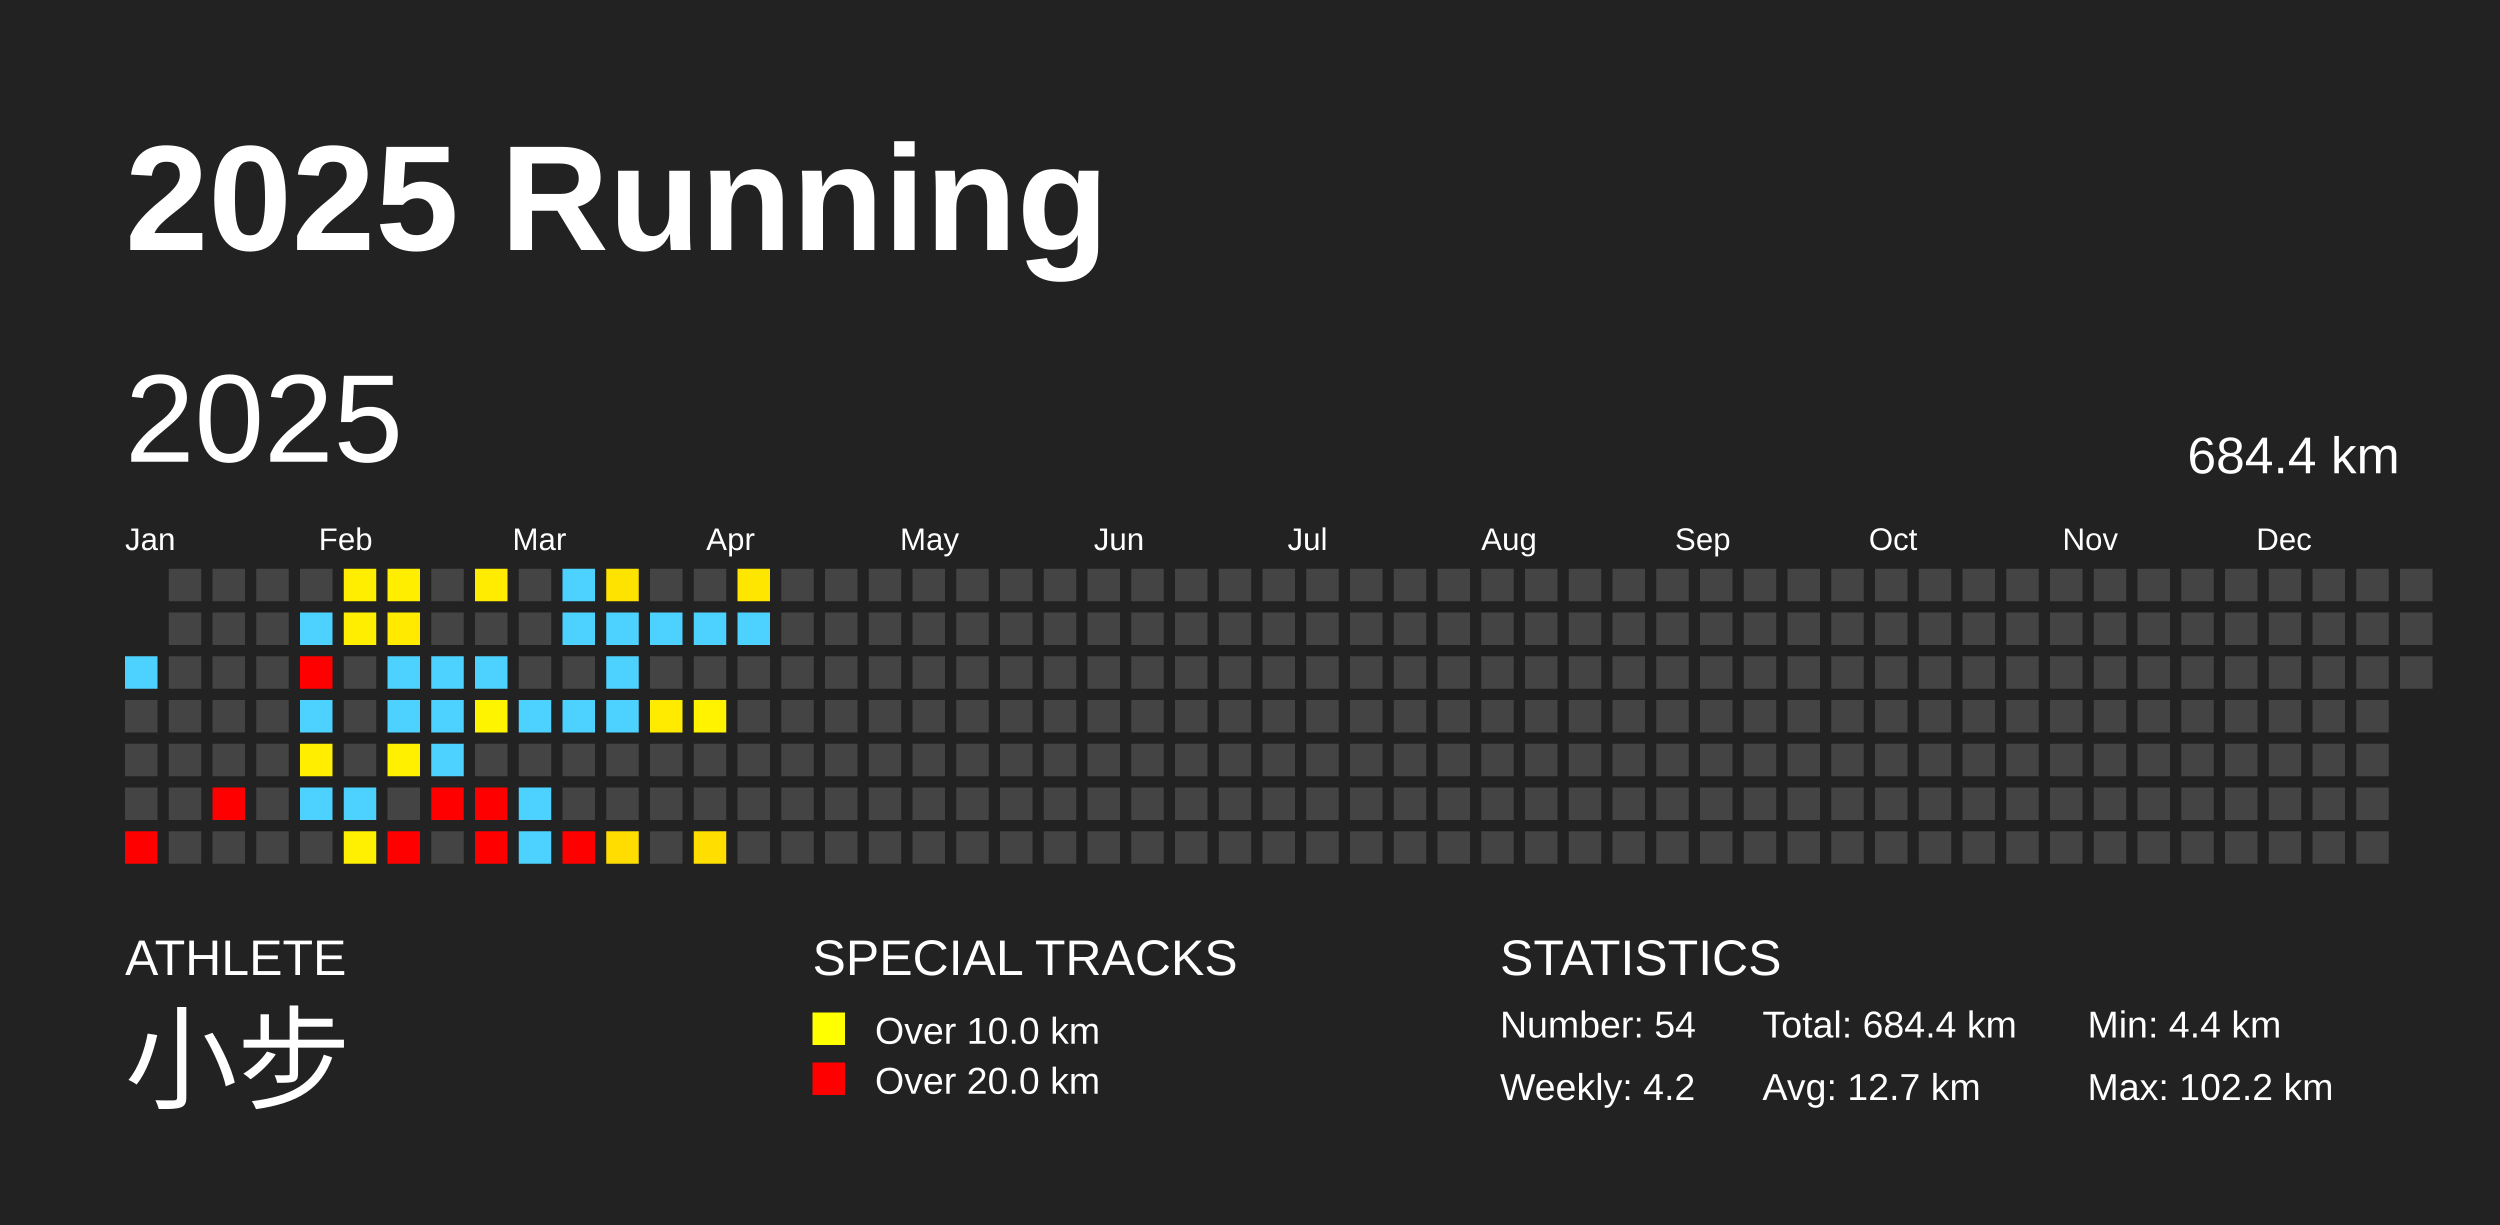
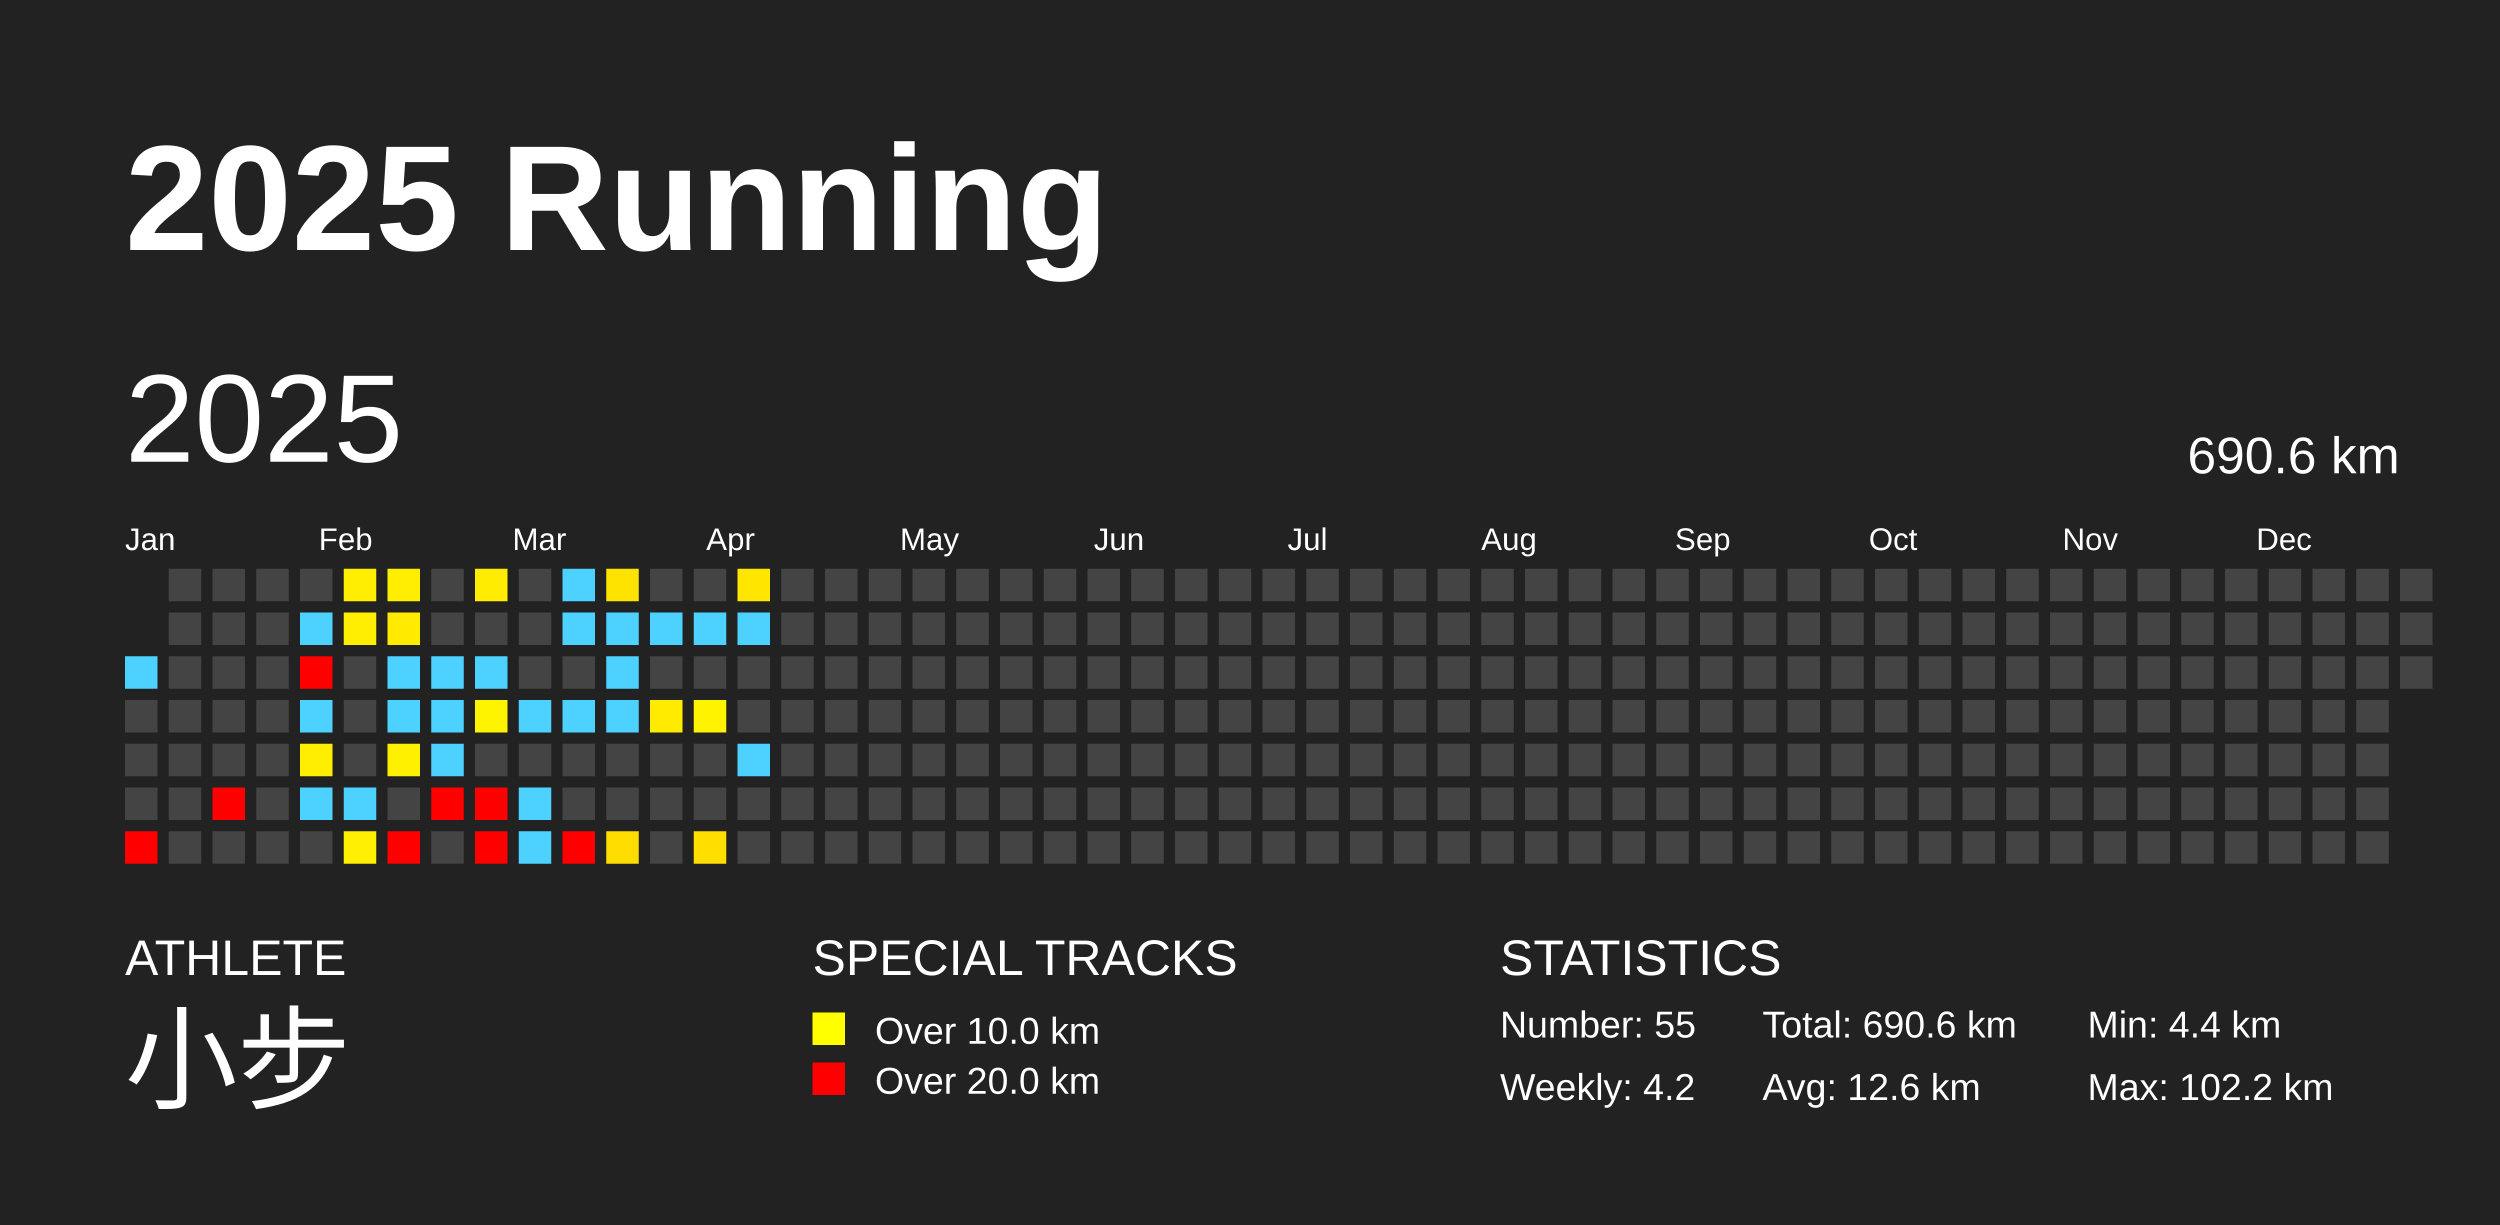
<svg xmlns="http://www.w3.org/2000/svg" baseProfile="full" height="98mm" version="1.1" viewBox="0,0,200,98" width="200mm">
  <defs />
  <rect fill="#222222" height="98" width="200" x="0" y="0" />
  <text fill="#FFFFFF" style="font-size:12px; font-family:Arial; font-weight:bold;" x="10" y="20">2025 Running</text>
  <text fill="#FFFFFF" style="font-size:4px; font-family:Arial" x="10" y="78">ATHLETE</text>
  <text fill="#FFFFFF" style="font-size:9px; font-family:Arial" x="10" y="88">小步</text>
  <text fill="#FFFFFF" style="font-size:4px; font-family:Arial" x="65" y="78">SPECIAL TRACKS</text>
  <rect fill="yellow" height="2.6" width="2.6" x="65" y="81" />
  <text fill="#FFFFFF" style="font-size:3px; font-family:Arial" x="70" y="83.5">Over 10.0 km</text>
  <rect fill="red" height="2.6" width="2.6" x="65" y="85" />
  <text fill="#FFFFFF" style="font-size:3px; font-family:Arial" x="70" y="87.5">Over 20.0 km</text>
  <text fill="#FFFFFF" style="font-size:4px; font-family:Arial" x="120" y="78">STATISTICS</text>
-   <text fill="#FFFFFF" style="font-size:3px; font-family:Arial" x="120" y="83">Number: 54</text>
+   <text fill="#FFFFFF" style="font-size:3px; font-family:Arial" x="120" y="83">Number: 55</text>
  <text fill="#FFFFFF" style="font-size:3px; font-family:Arial" x="120" y="88">Weekly: 4.2</text>
-   <text fill="#FFFFFF" style="font-size:3px; font-family:Arial" x="141" y="83">Total: 684.4 km</text>
-   <text fill="#FFFFFF" style="font-size:3px; font-family:Arial" x="141" y="88">Avg: 12.7 km</text>
+   <text fill="#FFFFFF" style="font-size:3px; font-family:Arial" x="141" y="83">Total: 690.6 km</text>
+   <text fill="#FFFFFF" style="font-size:3px; font-family:Arial" x="141" y="88">Avg: 12.6 km</text>
  <text fill="#FFFFFF" style="font-size:3px; font-family:Arial" x="167" y="83">Min: 4.4 km</text>
  <text fill="#FFFFFF" style="font-size:3px; font-family:Arial" x="167" y="88">Max: 102.2 km</text>
  <text dominant-baseline="hanging" fill="#FFFFFF" style="font-size:10.0px; font-family:Arial;" x="10" y="30">2025</text>
-   <text dominant-baseline="hanging" fill="#FFFFFF" style="font-size:4.125px; font-family:Arial;" x="175" y="35">684.4 km</text>
+   <text dominant-baseline="hanging" fill="#FFFFFF" style="font-size:4.125px; font-family:Arial;" x="175" y="35">690.6 km</text>
  <text fill="#FFFFFF" style="font-size:2.5px; font-family:Arial" x="10.0" y="44">Jan</text>
  <text fill="#FFFFFF" style="font-size:2.5px; font-family:Arial" x="25.5" y="44">Feb</text>
  <text fill="#FFFFFF" style="font-size:2.5px; font-family:Arial" x="41.0" y="44">Mar</text>
  <text fill="#FFFFFF" style="font-size:2.5px; font-family:Arial" x="56.5" y="44">Apr</text>
  <text fill="#FFFFFF" style="font-size:2.5px; font-family:Arial" x="72.0" y="44">May</text>
  <text fill="#FFFFFF" style="font-size:2.5px; font-family:Arial" x="87.5" y="44">Jun</text>
  <text fill="#FFFFFF" style="font-size:2.5px; font-family:Arial" x="103.0" y="44">Jul</text>
  <text fill="#FFFFFF" style="font-size:2.5px; font-family:Arial" x="118.5" y="44">Aug</text>
  <text fill="#FFFFFF" style="font-size:2.5px; font-family:Arial" x="134.0" y="44">Sep</text>
  <text fill="#FFFFFF" style="font-size:2.5px; font-family:Arial" x="149.5" y="44">Oct</text>
  <text fill="#FFFFFF" style="font-size:2.5px; font-family:Arial" x="165.0" y="44">Nov</text>
  <text fill="#FFFFFF" style="font-size:2.5px; font-family:Arial" x="180.5" y="44">Dec</text>
  <rect fill="#4dd2ff" height="2.6" width="2.6" x="10.0" y="52.5" />
  <rect fill="#444444" height="2.6" width="2.6" x="10.0" y="56.0" />
  <rect fill="#444444" height="2.6" width="2.6" x="10.0" y="59.5" />
  <rect fill="#444444" height="2.6" width="2.6" x="10.0" y="63.0" />
  <rect fill="red" height="2.6" width="2.6" x="10.0" y="66.5" />
  <rect fill="#444444" height="2.6" width="2.6" x="13.5" y="45.5" />
  <rect fill="#444444" height="2.6" width="2.6" x="13.5" y="49.0" />
  <rect fill="#444444" height="2.6" width="2.6" x="13.5" y="52.5" />
  <rect fill="#444444" height="2.6" width="2.6" x="13.5" y="56.0" />
  <rect fill="#444444" height="2.6" width="2.6" x="13.5" y="59.5" />
  <rect fill="#444444" height="2.6" width="2.6" x="13.5" y="63.0" />
  <rect fill="#444444" height="2.6" width="2.6" x="13.5" y="66.5" />
  <rect fill="#444444" height="2.6" width="2.6" x="17.0" y="45.5" />
  <rect fill="#444444" height="2.6" width="2.6" x="17.0" y="49.0" />
  <rect fill="#444444" height="2.6" width="2.6" x="17.0" y="52.5" />
  <rect fill="#444444" height="2.6" width="2.6" x="17.0" y="56.0" />
  <rect fill="#444444" height="2.6" width="2.6" x="17.0" y="59.5" />
  <rect fill="red" height="2.6" width="2.6" x="17.0" y="63.0" />
  <rect fill="#444444" height="2.6" width="2.6" x="17.0" y="66.5" />
  <rect fill="#444444" height="2.6" width="2.6" x="20.5" y="45.5" />
  <rect fill="#444444" height="2.6" width="2.6" x="20.5" y="49.0" />
  <rect fill="#444444" height="2.6" width="2.6" x="20.5" y="52.5" />
  <rect fill="#444444" height="2.6" width="2.6" x="20.5" y="56.0" />
  <rect fill="#444444" height="2.6" width="2.6" x="20.5" y="59.5" />
  <rect fill="#444444" height="2.6" width="2.6" x="20.5" y="63.0" />
  <rect fill="#444444" height="2.6" width="2.6" x="20.5" y="66.5" />
  <rect fill="#444444" height="2.6" width="2.6" x="24.0" y="45.5" />
  <rect fill="#4dd2ff" height="2.6" width="2.6" x="24.0" y="49.0" />
  <rect fill="red" height="2.6" width="2.6" x="24.0" y="52.5" />
  <rect fill="#4dd2ff" height="2.6" width="2.6" x="24.0" y="56.0" />
  <rect fill="#ffee00" height="2.6" width="2.6" x="24.0" y="59.5" />
  <rect fill="#4dd2ff" height="2.6" width="2.6" x="24.0" y="63.0" />
  <rect fill="#444444" height="2.6" width="2.6" x="24.0" y="66.5" />
  <rect fill="#ffee00" height="2.6" width="2.6" x="27.5" y="45.5" />
  <rect fill="#ffee00" height="2.6" width="2.6" x="27.5" y="49.0" />
  <rect fill="#444444" height="2.6" width="2.6" x="27.5" y="52.5" />
  <rect fill="#444444" height="2.6" width="2.6" x="27.5" y="56.0" />
  <rect fill="#444444" height="2.6" width="2.6" x="27.5" y="59.5" />
  <rect fill="#4dd2ff" height="2.6" width="2.6" x="27.5" y="63.0" />
  <rect fill="#ffef00" height="2.6" width="2.6" x="27.5" y="66.5" />
  <rect fill="#ffee00" height="2.6" width="2.6" x="31.0" y="45.5" />
  <rect fill="#ffea00" height="2.6" width="2.6" x="31.0" y="49.0" />
  <rect fill="#4dd2ff" height="2.6" width="2.6" x="31.0" y="52.5" />
  <rect fill="#4dd2ff" height="2.6" width="2.6" x="31.0" y="56.0" />
  <rect fill="#fff000" height="2.6" width="2.6" x="31.0" y="59.5" />
  <rect fill="#444444" height="2.6" width="2.6" x="31.0" y="63.0" />
  <rect fill="red" height="2.6" width="2.6" x="31.0" y="66.5" />
  <rect fill="#444444" height="2.6" width="2.6" x="34.5" y="45.5" />
  <rect fill="#444444" height="2.6" width="2.6" x="34.5" y="49.0" />
  <rect fill="#4dd2ff" height="2.6" width="2.6" x="34.5" y="52.5" />
  <rect fill="#4dd2ff" height="2.6" width="2.6" x="34.5" y="56.0" />
  <rect fill="#4dd2ff" height="2.6" width="2.6" x="34.5" y="59.5" />
  <rect fill="red" height="2.6" width="2.6" x="34.5" y="63.0" />
  <rect fill="#444444" height="2.6" width="2.6" x="34.5" y="66.5" />
  <rect fill="#ffec00" height="2.6" width="2.6" x="38.0" y="45.5" />
  <rect fill="#444444" height="2.6" width="2.6" x="38.0" y="49.0" />
  <rect fill="#4dd2ff" height="2.6" width="2.6" x="38.0" y="52.5" />
  <rect fill="#fff400" height="2.6" width="2.6" x="38.0" y="56.0" />
  <rect fill="#444444" height="2.6" width="2.6" x="38.0" y="59.5" />
  <rect fill="red" height="2.6" width="2.6" x="38.0" y="63.0" />
  <rect fill="red" height="2.6" width="2.6" x="38.0" y="66.5" />
  <rect fill="#444444" height="2.6" width="2.6" x="41.5" y="45.5" />
  <rect fill="#444444" height="2.6" width="2.6" x="41.5" y="49.0" />
  <rect fill="#444444" height="2.6" width="2.6" x="41.5" y="52.5" />
  <rect fill="#4dd2ff" height="2.6" width="2.6" x="41.5" y="56.0" />
  <rect fill="#444444" height="2.6" width="2.6" x="41.5" y="59.5" />
  <rect fill="#4dd2ff" height="2.6" width="2.6" x="41.5" y="63.0" />
  <rect fill="#4dd2ff" height="2.6" width="2.6" x="41.5" y="66.5" />
  <rect fill="#4dd2ff" height="2.6" width="2.6" x="45.0" y="45.5" />
  <rect fill="#4dd2ff" height="2.6" width="2.6" x="45.0" y="49.0" />
  <rect fill="#444444" height="2.6" width="2.6" x="45.0" y="52.5" />
  <rect fill="#4dd2ff" height="2.6" width="2.6" x="45.0" y="56.0" />
  <rect fill="#444444" height="2.6" width="2.6" x="45.0" y="59.5" />
  <rect fill="#444444" height="2.6" width="2.6" x="45.0" y="63.0" />
  <rect fill="red" height="2.6" width="2.6" x="45.0" y="66.5" />
  <rect fill="#ffe300" height="2.6" width="2.6" x="48.5" y="45.5" />
  <rect fill="#4dd2ff" height="2.6" width="2.6" x="48.5" y="49.0" />
  <rect fill="#4dd2ff" height="2.6" width="2.6" x="48.5" y="52.5" />
  <rect fill="#4dd2ff" height="2.6" width="2.6" x="48.5" y="56.0" />
  <rect fill="#444444" height="2.6" width="2.6" x="48.5" y="59.5" />
  <rect fill="#444444" height="2.6" width="2.6" x="48.5" y="63.0" />
  <rect fill="#ffdd00" height="2.6" width="2.6" x="48.5" y="66.5" />
  <rect fill="#444444" height="2.6" width="2.6" x="52.0" y="45.5" />
  <rect fill="#4dd2ff" height="2.6" width="2.6" x="52.0" y="49.0" />
  <rect fill="#444444" height="2.6" width="2.6" x="52.0" y="52.5" />
  <rect fill="#ffeb00" height="2.6" width="2.6" x="52.0" y="56.0" />
  <rect fill="#444444" height="2.6" width="2.6" x="52.0" y="59.5" />
  <rect fill="#444444" height="2.6" width="2.6" x="52.0" y="63.0" />
  <rect fill="#444444" height="2.6" width="2.6" x="52.0" y="66.5" />
  <rect fill="#444444" height="2.6" width="2.6" x="55.5" y="45.5" />
  <rect fill="#4dd2ff" height="2.6" width="2.6" x="55.5" y="49.0" />
  <rect fill="#444444" height="2.6" width="2.6" x="55.5" y="52.5" />
  <rect fill="#fff300" height="2.6" width="2.6" x="55.5" y="56.0" />
  <rect fill="#444444" height="2.6" width="2.6" x="55.5" y="59.5" />
  <rect fill="#444444" height="2.6" width="2.6" x="55.5" y="63.0" />
  <rect fill="#ffde00" height="2.6" width="2.6" x="55.5" y="66.5" />
  <rect fill="#ffe600" height="2.6" width="2.6" x="59.0" y="45.5" />
  <rect fill="#4dd2ff" height="2.6" width="2.6" x="59.0" y="49.0" />
  <rect fill="#444444" height="2.6" width="2.6" x="59.0" y="52.5" />
  <rect fill="#444444" height="2.6" width="2.6" x="59.0" y="56.0" />
-   <rect fill="#444444" height="2.6" width="2.6" x="59.0" y="59.5" />
+   <rect fill="#4dd2ff" height="2.6" width="2.6" x="59.0" y="59.5" />
  <rect fill="#444444" height="2.6" width="2.6" x="59.0" y="63.0" />
  <rect fill="#444444" height="2.6" width="2.6" x="59.0" y="66.5" />
  <rect fill="#444444" height="2.6" width="2.6" x="62.5" y="45.5" />
  <rect fill="#444444" height="2.6" width="2.6" x="62.5" y="49.0" />
  <rect fill="#444444" height="2.6" width="2.6" x="62.5" y="52.5" />
  <rect fill="#444444" height="2.6" width="2.6" x="62.5" y="56.0" />
  <rect fill="#444444" height="2.6" width="2.6" x="62.5" y="59.5" />
  <rect fill="#444444" height="2.6" width="2.6" x="62.5" y="63.0" />
  <rect fill="#444444" height="2.6" width="2.6" x="62.5" y="66.5" />
  <rect fill="#444444" height="2.6" width="2.6" x="66.0" y="45.5" />
  <rect fill="#444444" height="2.6" width="2.6" x="66.0" y="49.0" />
  <rect fill="#444444" height="2.6" width="2.6" x="66.0" y="52.5" />
  <rect fill="#444444" height="2.6" width="2.6" x="66.0" y="56.0" />
  <rect fill="#444444" height="2.6" width="2.6" x="66.0" y="59.5" />
  <rect fill="#444444" height="2.6" width="2.6" x="66.0" y="63.0" />
  <rect fill="#444444" height="2.6" width="2.6" x="66.0" y="66.5" />
  <rect fill="#444444" height="2.6" width="2.6" x="69.5" y="45.5" />
  <rect fill="#444444" height="2.6" width="2.6" x="69.5" y="49.0" />
  <rect fill="#444444" height="2.6" width="2.6" x="69.5" y="52.5" />
  <rect fill="#444444" height="2.6" width="2.6" x="69.5" y="56.0" />
  <rect fill="#444444" height="2.6" width="2.6" x="69.5" y="59.5" />
  <rect fill="#444444" height="2.6" width="2.6" x="69.5" y="63.0" />
  <rect fill="#444444" height="2.6" width="2.6" x="69.5" y="66.5" />
  <rect fill="#444444" height="2.6" width="2.6" x="73.0" y="45.5" />
  <rect fill="#444444" height="2.6" width="2.6" x="73.0" y="49.0" />
  <rect fill="#444444" height="2.6" width="2.6" x="73.0" y="52.5" />
  <rect fill="#444444" height="2.6" width="2.6" x="73.0" y="56.0" />
  <rect fill="#444444" height="2.6" width="2.6" x="73.0" y="59.5" />
  <rect fill="#444444" height="2.6" width="2.6" x="73.0" y="63.0" />
  <rect fill="#444444" height="2.6" width="2.6" x="73.0" y="66.5" />
  <rect fill="#444444" height="2.6" width="2.6" x="76.5" y="45.5" />
  <rect fill="#444444" height="2.6" width="2.6" x="76.5" y="49.0" />
  <rect fill="#444444" height="2.6" width="2.6" x="76.5" y="52.5" />
  <rect fill="#444444" height="2.6" width="2.6" x="76.5" y="56.0" />
  <rect fill="#444444" height="2.6" width="2.6" x="76.5" y="59.5" />
  <rect fill="#444444" height="2.6" width="2.6" x="76.5" y="63.0" />
  <rect fill="#444444" height="2.6" width="2.6" x="76.5" y="66.5" />
  <rect fill="#444444" height="2.6" width="2.6" x="80.0" y="45.5" />
  <rect fill="#444444" height="2.6" width="2.6" x="80.0" y="49.0" />
  <rect fill="#444444" height="2.6" width="2.6" x="80.0" y="52.5" />
  <rect fill="#444444" height="2.6" width="2.6" x="80.0" y="56.0" />
  <rect fill="#444444" height="2.6" width="2.6" x="80.0" y="59.5" />
  <rect fill="#444444" height="2.6" width="2.6" x="80.0" y="63.0" />
  <rect fill="#444444" height="2.6" width="2.6" x="80.0" y="66.5" />
  <rect fill="#444444" height="2.6" width="2.6" x="83.5" y="45.5" />
  <rect fill="#444444" height="2.6" width="2.6" x="83.5" y="49.0" />
  <rect fill="#444444" height="2.6" width="2.6" x="83.5" y="52.5" />
  <rect fill="#444444" height="2.6" width="2.6" x="83.5" y="56.0" />
  <rect fill="#444444" height="2.6" width="2.6" x="83.5" y="59.5" />
  <rect fill="#444444" height="2.6" width="2.6" x="83.5" y="63.0" />
  <rect fill="#444444" height="2.6" width="2.6" x="83.5" y="66.5" />
  <rect fill="#444444" height="2.6" width="2.6" x="87.0" y="45.5" />
  <rect fill="#444444" height="2.6" width="2.6" x="87.0" y="49.0" />
  <rect fill="#444444" height="2.6" width="2.6" x="87.0" y="52.5" />
  <rect fill="#444444" height="2.6" width="2.6" x="87.0" y="56.0" />
  <rect fill="#444444" height="2.6" width="2.6" x="87.0" y="59.5" />
  <rect fill="#444444" height="2.6" width="2.6" x="87.0" y="63.0" />
  <rect fill="#444444" height="2.6" width="2.6" x="87.0" y="66.5" />
  <rect fill="#444444" height="2.6" width="2.6" x="90.5" y="45.5" />
  <rect fill="#444444" height="2.6" width="2.6" x="90.5" y="49.0" />
  <rect fill="#444444" height="2.6" width="2.6" x="90.5" y="52.5" />
  <rect fill="#444444" height="2.6" width="2.6" x="90.5" y="56.0" />
  <rect fill="#444444" height="2.6" width="2.6" x="90.5" y="59.5" />
  <rect fill="#444444" height="2.6" width="2.6" x="90.5" y="63.0" />
  <rect fill="#444444" height="2.6" width="2.6" x="90.5" y="66.5" />
  <rect fill="#444444" height="2.6" width="2.6" x="94.0" y="45.5" />
  <rect fill="#444444" height="2.6" width="2.6" x="94.0" y="49.0" />
  <rect fill="#444444" height="2.6" width="2.6" x="94.0" y="52.5" />
  <rect fill="#444444" height="2.6" width="2.6" x="94.0" y="56.0" />
  <rect fill="#444444" height="2.6" width="2.6" x="94.0" y="59.5" />
  <rect fill="#444444" height="2.6" width="2.6" x="94.0" y="63.0" />
  <rect fill="#444444" height="2.6" width="2.6" x="94.0" y="66.5" />
  <rect fill="#444444" height="2.6" width="2.6" x="97.5" y="45.5" />
  <rect fill="#444444" height="2.6" width="2.6" x="97.5" y="49.0" />
  <rect fill="#444444" height="2.6" width="2.6" x="97.5" y="52.5" />
  <rect fill="#444444" height="2.6" width="2.6" x="97.5" y="56.0" />
  <rect fill="#444444" height="2.6" width="2.6" x="97.5" y="59.5" />
  <rect fill="#444444" height="2.6" width="2.6" x="97.5" y="63.0" />
  <rect fill="#444444" height="2.6" width="2.6" x="97.5" y="66.5" />
  <rect fill="#444444" height="2.6" width="2.6" x="101.0" y="45.5" />
  <rect fill="#444444" height="2.6" width="2.6" x="101.0" y="49.0" />
  <rect fill="#444444" height="2.6" width="2.6" x="101.0" y="52.5" />
  <rect fill="#444444" height="2.6" width="2.6" x="101.0" y="56.0" />
  <rect fill="#444444" height="2.6" width="2.6" x="101.0" y="59.5" />
  <rect fill="#444444" height="2.6" width="2.6" x="101.0" y="63.0" />
  <rect fill="#444444" height="2.6" width="2.6" x="101.0" y="66.5" />
  <rect fill="#444444" height="2.6" width="2.6" x="104.5" y="45.5" />
  <rect fill="#444444" height="2.6" width="2.6" x="104.5" y="49.0" />
  <rect fill="#444444" height="2.6" width="2.6" x="104.5" y="52.5" />
  <rect fill="#444444" height="2.6" width="2.6" x="104.5" y="56.0" />
  <rect fill="#444444" height="2.6" width="2.6" x="104.5" y="59.5" />
  <rect fill="#444444" height="2.6" width="2.6" x="104.5" y="63.0" />
  <rect fill="#444444" height="2.6" width="2.6" x="104.5" y="66.5" />
  <rect fill="#444444" height="2.6" width="2.6" x="108.0" y="45.5" />
  <rect fill="#444444" height="2.6" width="2.6" x="108.0" y="49.0" />
  <rect fill="#444444" height="2.6" width="2.6" x="108.0" y="52.5" />
  <rect fill="#444444" height="2.6" width="2.6" x="108.0" y="56.0" />
  <rect fill="#444444" height="2.6" width="2.6" x="108.0" y="59.5" />
  <rect fill="#444444" height="2.6" width="2.6" x="108.0" y="63.0" />
  <rect fill="#444444" height="2.6" width="2.6" x="108.0" y="66.5" />
  <rect fill="#444444" height="2.6" width="2.6" x="111.5" y="45.5" />
  <rect fill="#444444" height="2.6" width="2.6" x="111.5" y="49.0" />
  <rect fill="#444444" height="2.6" width="2.6" x="111.5" y="52.5" />
  <rect fill="#444444" height="2.6" width="2.6" x="111.5" y="56.0" />
  <rect fill="#444444" height="2.6" width="2.6" x="111.5" y="59.5" />
  <rect fill="#444444" height="2.6" width="2.6" x="111.5" y="63.0" />
  <rect fill="#444444" height="2.6" width="2.6" x="111.5" y="66.5" />
  <rect fill="#444444" height="2.6" width="2.6" x="115.0" y="45.5" />
  <rect fill="#444444" height="2.6" width="2.6" x="115.0" y="49.0" />
  <rect fill="#444444" height="2.6" width="2.6" x="115.0" y="52.5" />
  <rect fill="#444444" height="2.6" width="2.6" x="115.0" y="56.0" />
  <rect fill="#444444" height="2.6" width="2.6" x="115.0" y="59.5" />
  <rect fill="#444444" height="2.6" width="2.6" x="115.0" y="63.0" />
  <rect fill="#444444" height="2.6" width="2.6" x="115.0" y="66.5" />
  <rect fill="#444444" height="2.6" width="2.6" x="118.5" y="45.5" />
  <rect fill="#444444" height="2.6" width="2.6" x="118.5" y="49.0" />
  <rect fill="#444444" height="2.6" width="2.6" x="118.5" y="52.5" />
  <rect fill="#444444" height="2.6" width="2.6" x="118.5" y="56.0" />
  <rect fill="#444444" height="2.6" width="2.6" x="118.5" y="59.5" />
  <rect fill="#444444" height="2.6" width="2.6" x="118.5" y="63.0" />
  <rect fill="#444444" height="2.6" width="2.6" x="118.5" y="66.5" />
  <rect fill="#444444" height="2.6" width="2.6" x="122.0" y="45.5" />
  <rect fill="#444444" height="2.6" width="2.6" x="122.0" y="49.0" />
  <rect fill="#444444" height="2.6" width="2.6" x="122.0" y="52.5" />
  <rect fill="#444444" height="2.6" width="2.6" x="122.0" y="56.0" />
  <rect fill="#444444" height="2.6" width="2.6" x="122.0" y="59.5" />
  <rect fill="#444444" height="2.6" width="2.6" x="122.0" y="63.0" />
  <rect fill="#444444" height="2.6" width="2.6" x="122.0" y="66.5" />
  <rect fill="#444444" height="2.6" width="2.6" x="125.5" y="45.5" />
  <rect fill="#444444" height="2.6" width="2.6" x="125.5" y="49.0" />
  <rect fill="#444444" height="2.6" width="2.6" x="125.5" y="52.5" />
  <rect fill="#444444" height="2.6" width="2.6" x="125.5" y="56.0" />
  <rect fill="#444444" height="2.6" width="2.6" x="125.5" y="59.5" />
  <rect fill="#444444" height="2.6" width="2.6" x="125.5" y="63.0" />
  <rect fill="#444444" height="2.6" width="2.6" x="125.5" y="66.5" />
  <rect fill="#444444" height="2.6" width="2.6" x="129.0" y="45.5" />
  <rect fill="#444444" height="2.6" width="2.6" x="129.0" y="49.0" />
  <rect fill="#444444" height="2.6" width="2.6" x="129.0" y="52.5" />
  <rect fill="#444444" height="2.6" width="2.6" x="129.0" y="56.0" />
  <rect fill="#444444" height="2.6" width="2.6" x="129.0" y="59.5" />
  <rect fill="#444444" height="2.6" width="2.6" x="129.0" y="63.0" />
  <rect fill="#444444" height="2.6" width="2.6" x="129.0" y="66.5" />
  <rect fill="#444444" height="2.6" width="2.6" x="132.5" y="45.5" />
  <rect fill="#444444" height="2.6" width="2.6" x="132.5" y="49.0" />
  <rect fill="#444444" height="2.6" width="2.6" x="132.5" y="52.5" />
  <rect fill="#444444" height="2.6" width="2.6" x="132.5" y="56.0" />
  <rect fill="#444444" height="2.6" width="2.6" x="132.5" y="59.5" />
  <rect fill="#444444" height="2.6" width="2.6" x="132.5" y="63.0" />
  <rect fill="#444444" height="2.6" width="2.6" x="132.5" y="66.5" />
  <rect fill="#444444" height="2.6" width="2.6" x="136.0" y="45.5" />
  <rect fill="#444444" height="2.6" width="2.6" x="136.0" y="49.0" />
  <rect fill="#444444" height="2.6" width="2.6" x="136.0" y="52.5" />
  <rect fill="#444444" height="2.6" width="2.6" x="136.0" y="56.0" />
  <rect fill="#444444" height="2.6" width="2.6" x="136.0" y="59.5" />
  <rect fill="#444444" height="2.6" width="2.6" x="136.0" y="63.0" />
  <rect fill="#444444" height="2.6" width="2.6" x="136.0" y="66.5" />
  <rect fill="#444444" height="2.6" width="2.6" x="139.5" y="45.5" />
  <rect fill="#444444" height="2.6" width="2.6" x="139.5" y="49.0" />
  <rect fill="#444444" height="2.6" width="2.6" x="139.5" y="52.5" />
  <rect fill="#444444" height="2.6" width="2.6" x="139.5" y="56.0" />
  <rect fill="#444444" height="2.6" width="2.6" x="139.5" y="59.5" />
  <rect fill="#444444" height="2.6" width="2.6" x="139.5" y="63.0" />
  <rect fill="#444444" height="2.6" width="2.6" x="139.5" y="66.5" />
  <rect fill="#444444" height="2.6" width="2.6" x="143.0" y="45.5" />
  <rect fill="#444444" height="2.6" width="2.6" x="143.0" y="49.0" />
  <rect fill="#444444" height="2.6" width="2.6" x="143.0" y="52.5" />
  <rect fill="#444444" height="2.6" width="2.6" x="143.0" y="56.0" />
  <rect fill="#444444" height="2.6" width="2.6" x="143.0" y="59.5" />
  <rect fill="#444444" height="2.6" width="2.6" x="143.0" y="63.0" />
  <rect fill="#444444" height="2.6" width="2.6" x="143.0" y="66.5" />
  <rect fill="#444444" height="2.6" width="2.6" x="146.5" y="45.5" />
  <rect fill="#444444" height="2.6" width="2.6" x="146.5" y="49.0" />
  <rect fill="#444444" height="2.6" width="2.6" x="146.5" y="52.5" />
  <rect fill="#444444" height="2.6" width="2.6" x="146.5" y="56.0" />
  <rect fill="#444444" height="2.6" width="2.6" x="146.5" y="59.5" />
  <rect fill="#444444" height="2.6" width="2.6" x="146.5" y="63.0" />
  <rect fill="#444444" height="2.6" width="2.6" x="146.5" y="66.5" />
  <rect fill="#444444" height="2.6" width="2.6" x="150.0" y="45.5" />
  <rect fill="#444444" height="2.6" width="2.6" x="150.0" y="49.0" />
  <rect fill="#444444" height="2.6" width="2.6" x="150.0" y="52.5" />
  <rect fill="#444444" height="2.6" width="2.6" x="150.0" y="56.0" />
  <rect fill="#444444" height="2.6" width="2.6" x="150.0" y="59.5" />
  <rect fill="#444444" height="2.6" width="2.6" x="150.0" y="63.0" />
  <rect fill="#444444" height="2.6" width="2.6" x="150.0" y="66.5" />
  <rect fill="#444444" height="2.6" width="2.6" x="153.5" y="45.5" />
  <rect fill="#444444" height="2.6" width="2.6" x="153.5" y="49.0" />
  <rect fill="#444444" height="2.6" width="2.6" x="153.5" y="52.5" />
  <rect fill="#444444" height="2.6" width="2.6" x="153.5" y="56.0" />
  <rect fill="#444444" height="2.6" width="2.6" x="153.5" y="59.5" />
  <rect fill="#444444" height="2.6" width="2.6" x="153.5" y="63.0" />
  <rect fill="#444444" height="2.6" width="2.6" x="153.5" y="66.5" />
  <rect fill="#444444" height="2.6" width="2.6" x="157.0" y="45.5" />
  <rect fill="#444444" height="2.6" width="2.6" x="157.0" y="49.0" />
  <rect fill="#444444" height="2.6" width="2.6" x="157.0" y="52.5" />
  <rect fill="#444444" height="2.6" width="2.6" x="157.0" y="56.0" />
  <rect fill="#444444" height="2.6" width="2.6" x="157.0" y="59.5" />
  <rect fill="#444444" height="2.6" width="2.6" x="157.0" y="63.0" />
  <rect fill="#444444" height="2.6" width="2.6" x="157.0" y="66.5" />
  <rect fill="#444444" height="2.6" width="2.6" x="160.5" y="45.5" />
  <rect fill="#444444" height="2.6" width="2.6" x="160.5" y="49.0" />
  <rect fill="#444444" height="2.6" width="2.6" x="160.5" y="52.5" />
  <rect fill="#444444" height="2.6" width="2.6" x="160.5" y="56.0" />
  <rect fill="#444444" height="2.6" width="2.6" x="160.5" y="59.5" />
  <rect fill="#444444" height="2.6" width="2.6" x="160.5" y="63.0" />
  <rect fill="#444444" height="2.6" width="2.6" x="160.5" y="66.5" />
  <rect fill="#444444" height="2.6" width="2.6" x="164.0" y="45.5" />
  <rect fill="#444444" height="2.6" width="2.6" x="164.0" y="49.0" />
  <rect fill="#444444" height="2.6" width="2.6" x="164.0" y="52.5" />
  <rect fill="#444444" height="2.6" width="2.6" x="164.0" y="56.0" />
  <rect fill="#444444" height="2.6" width="2.6" x="164.0" y="59.5" />
  <rect fill="#444444" height="2.6" width="2.6" x="164.0" y="63.0" />
  <rect fill="#444444" height="2.6" width="2.6" x="164.0" y="66.5" />
  <rect fill="#444444" height="2.6" width="2.6" x="167.5" y="45.5" />
  <rect fill="#444444" height="2.6" width="2.6" x="167.5" y="49.0" />
  <rect fill="#444444" height="2.6" width="2.6" x="167.5" y="52.5" />
  <rect fill="#444444" height="2.6" width="2.6" x="167.5" y="56.0" />
  <rect fill="#444444" height="2.6" width="2.6" x="167.5" y="59.5" />
  <rect fill="#444444" height="2.6" width="2.6" x="167.5" y="63.0" />
  <rect fill="#444444" height="2.6" width="2.6" x="167.5" y="66.5" />
  <rect fill="#444444" height="2.6" width="2.6" x="171.0" y="45.5" />
  <rect fill="#444444" height="2.6" width="2.6" x="171.0" y="49.0" />
  <rect fill="#444444" height="2.6" width="2.6" x="171.0" y="52.5" />
  <rect fill="#444444" height="2.6" width="2.6" x="171.0" y="56.0" />
  <rect fill="#444444" height="2.6" width="2.6" x="171.0" y="59.5" />
  <rect fill="#444444" height="2.6" width="2.6" x="171.0" y="63.0" />
  <rect fill="#444444" height="2.6" width="2.6" x="171.0" y="66.5" />
  <rect fill="#444444" height="2.6" width="2.6" x="174.5" y="45.5" />
  <rect fill="#444444" height="2.6" width="2.6" x="174.5" y="49.0" />
  <rect fill="#444444" height="2.6" width="2.6" x="174.5" y="52.5" />
  <rect fill="#444444" height="2.6" width="2.6" x="174.5" y="56.0" />
  <rect fill="#444444" height="2.6" width="2.6" x="174.5" y="59.5" />
  <rect fill="#444444" height="2.6" width="2.6" x="174.5" y="63.0" />
  <rect fill="#444444" height="2.6" width="2.6" x="174.5" y="66.5" />
  <rect fill="#444444" height="2.6" width="2.6" x="178.0" y="45.5" />
  <rect fill="#444444" height="2.6" width="2.6" x="178.0" y="49.0" />
  <rect fill="#444444" height="2.6" width="2.6" x="178.0" y="52.5" />
  <rect fill="#444444" height="2.6" width="2.6" x="178.0" y="56.0" />
  <rect fill="#444444" height="2.6" width="2.6" x="178.0" y="59.5" />
  <rect fill="#444444" height="2.6" width="2.6" x="178.0" y="63.0" />
  <rect fill="#444444" height="2.6" width="2.6" x="178.0" y="66.5" />
  <rect fill="#444444" height="2.6" width="2.6" x="181.5" y="45.5" />
  <rect fill="#444444" height="2.6" width="2.6" x="181.5" y="49.0" />
  <rect fill="#444444" height="2.6" width="2.6" x="181.5" y="52.5" />
  <rect fill="#444444" height="2.6" width="2.6" x="181.5" y="56.0" />
  <rect fill="#444444" height="2.6" width="2.6" x="181.5" y="59.5" />
  <rect fill="#444444" height="2.6" width="2.6" x="181.5" y="63.0" />
  <rect fill="#444444" height="2.6" width="2.6" x="181.5" y="66.5" />
  <rect fill="#444444" height="2.6" width="2.6" x="185.0" y="45.5" />
  <rect fill="#444444" height="2.6" width="2.6" x="185.0" y="49.0" />
  <rect fill="#444444" height="2.6" width="2.6" x="185.0" y="52.5" />
  <rect fill="#444444" height="2.6" width="2.6" x="185.0" y="56.0" />
  <rect fill="#444444" height="2.6" width="2.6" x="185.0" y="59.5" />
  <rect fill="#444444" height="2.6" width="2.6" x="185.0" y="63.0" />
  <rect fill="#444444" height="2.6" width="2.6" x="185.0" y="66.5" />
  <rect fill="#444444" height="2.6" width="2.6" x="188.5" y="45.5" />
  <rect fill="#444444" height="2.6" width="2.6" x="188.5" y="49.0" />
  <rect fill="#444444" height="2.6" width="2.6" x="188.5" y="52.5" />
  <rect fill="#444444" height="2.6" width="2.6" x="188.5" y="56.0" />
  <rect fill="#444444" height="2.6" width="2.6" x="188.5" y="59.5" />
  <rect fill="#444444" height="2.6" width="2.6" x="188.5" y="63.0" />
  <rect fill="#444444" height="2.6" width="2.6" x="188.5" y="66.5" />
  <rect fill="#444444" height="2.6" width="2.6" x="192.0" y="45.5" />
  <rect fill="#444444" height="2.6" width="2.6" x="192.0" y="49.0" />
  <rect fill="#444444" height="2.6" width="2.6" x="192.0" y="52.5" />
</svg>
